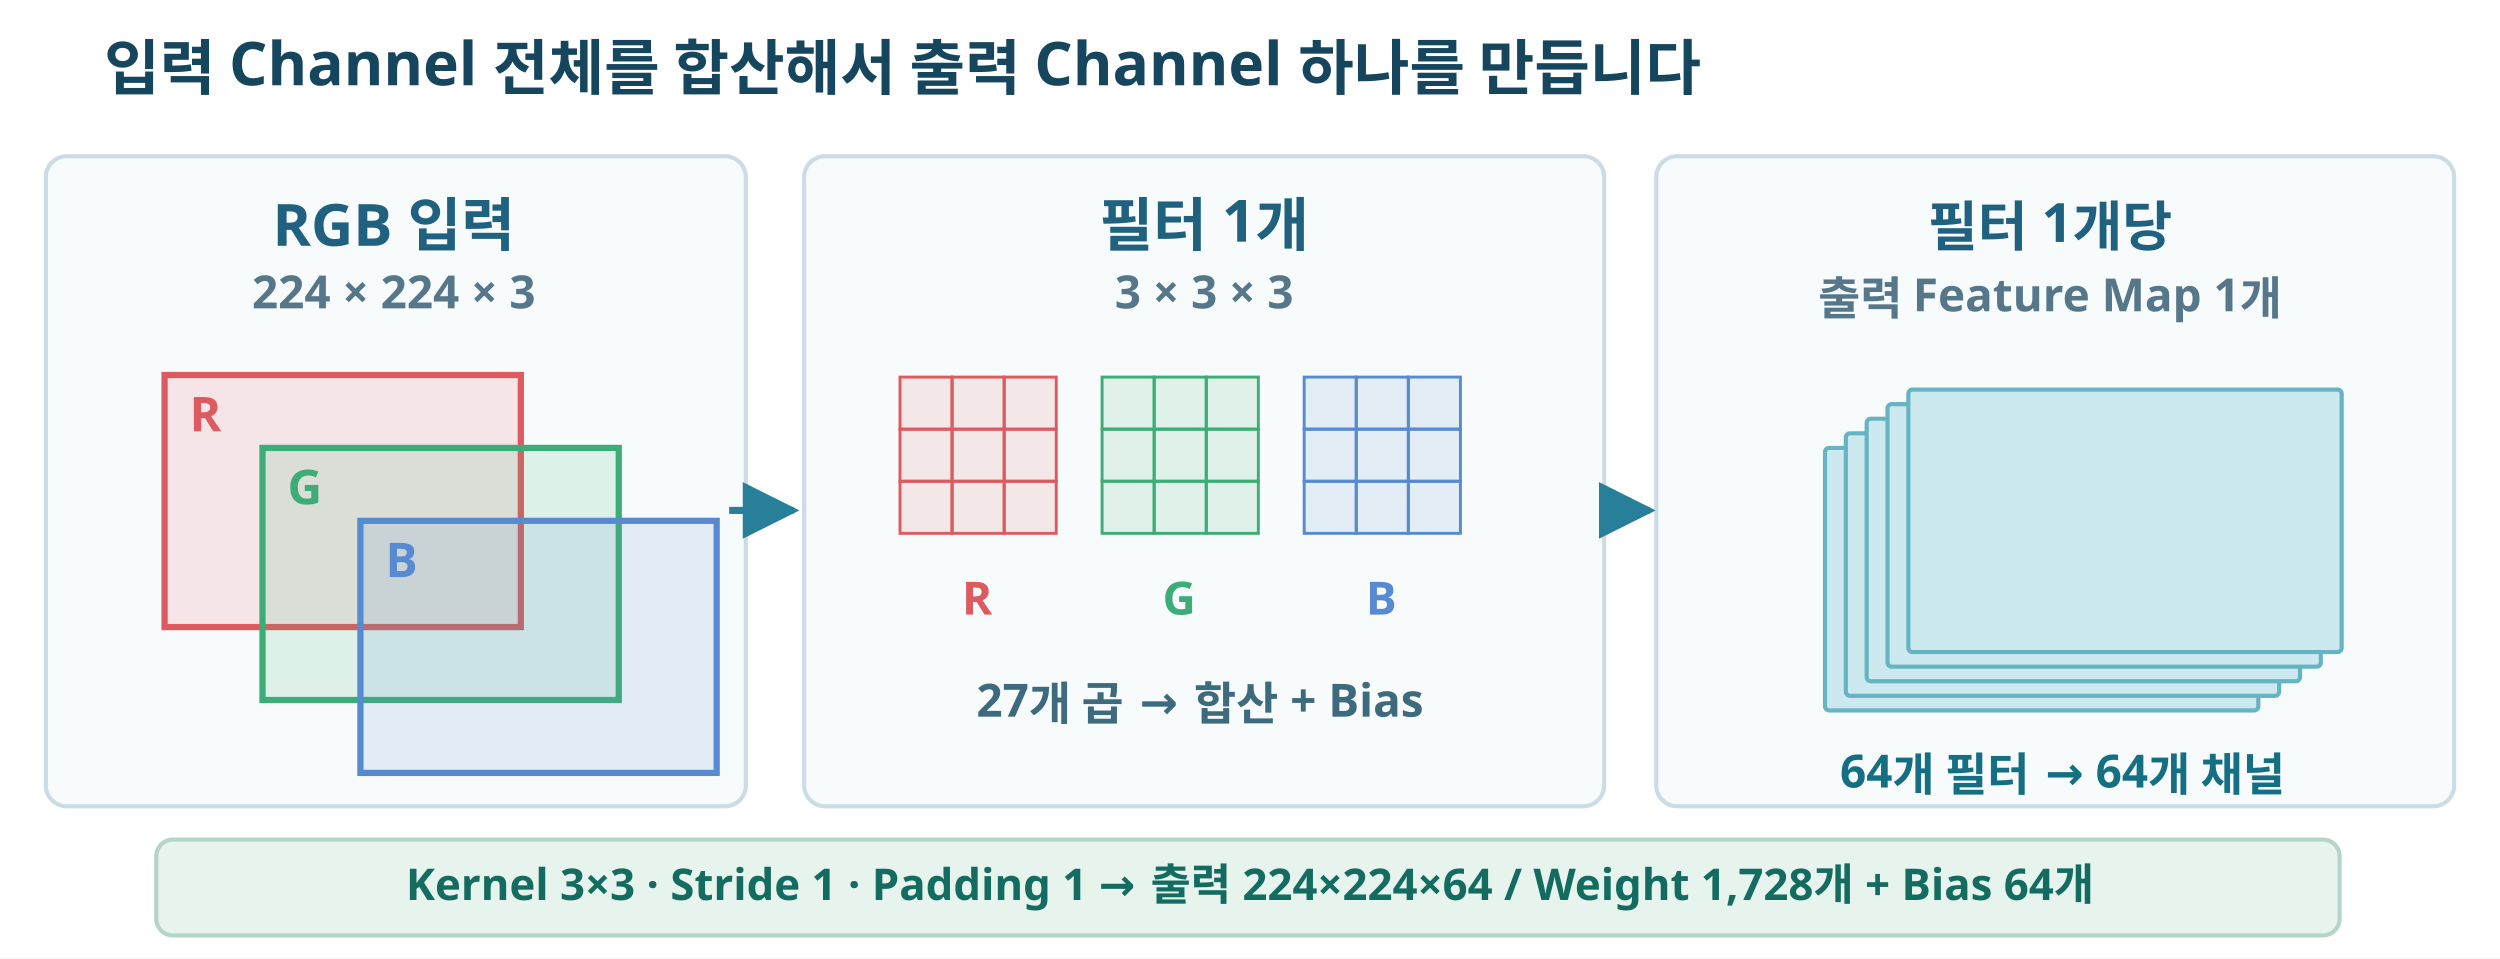
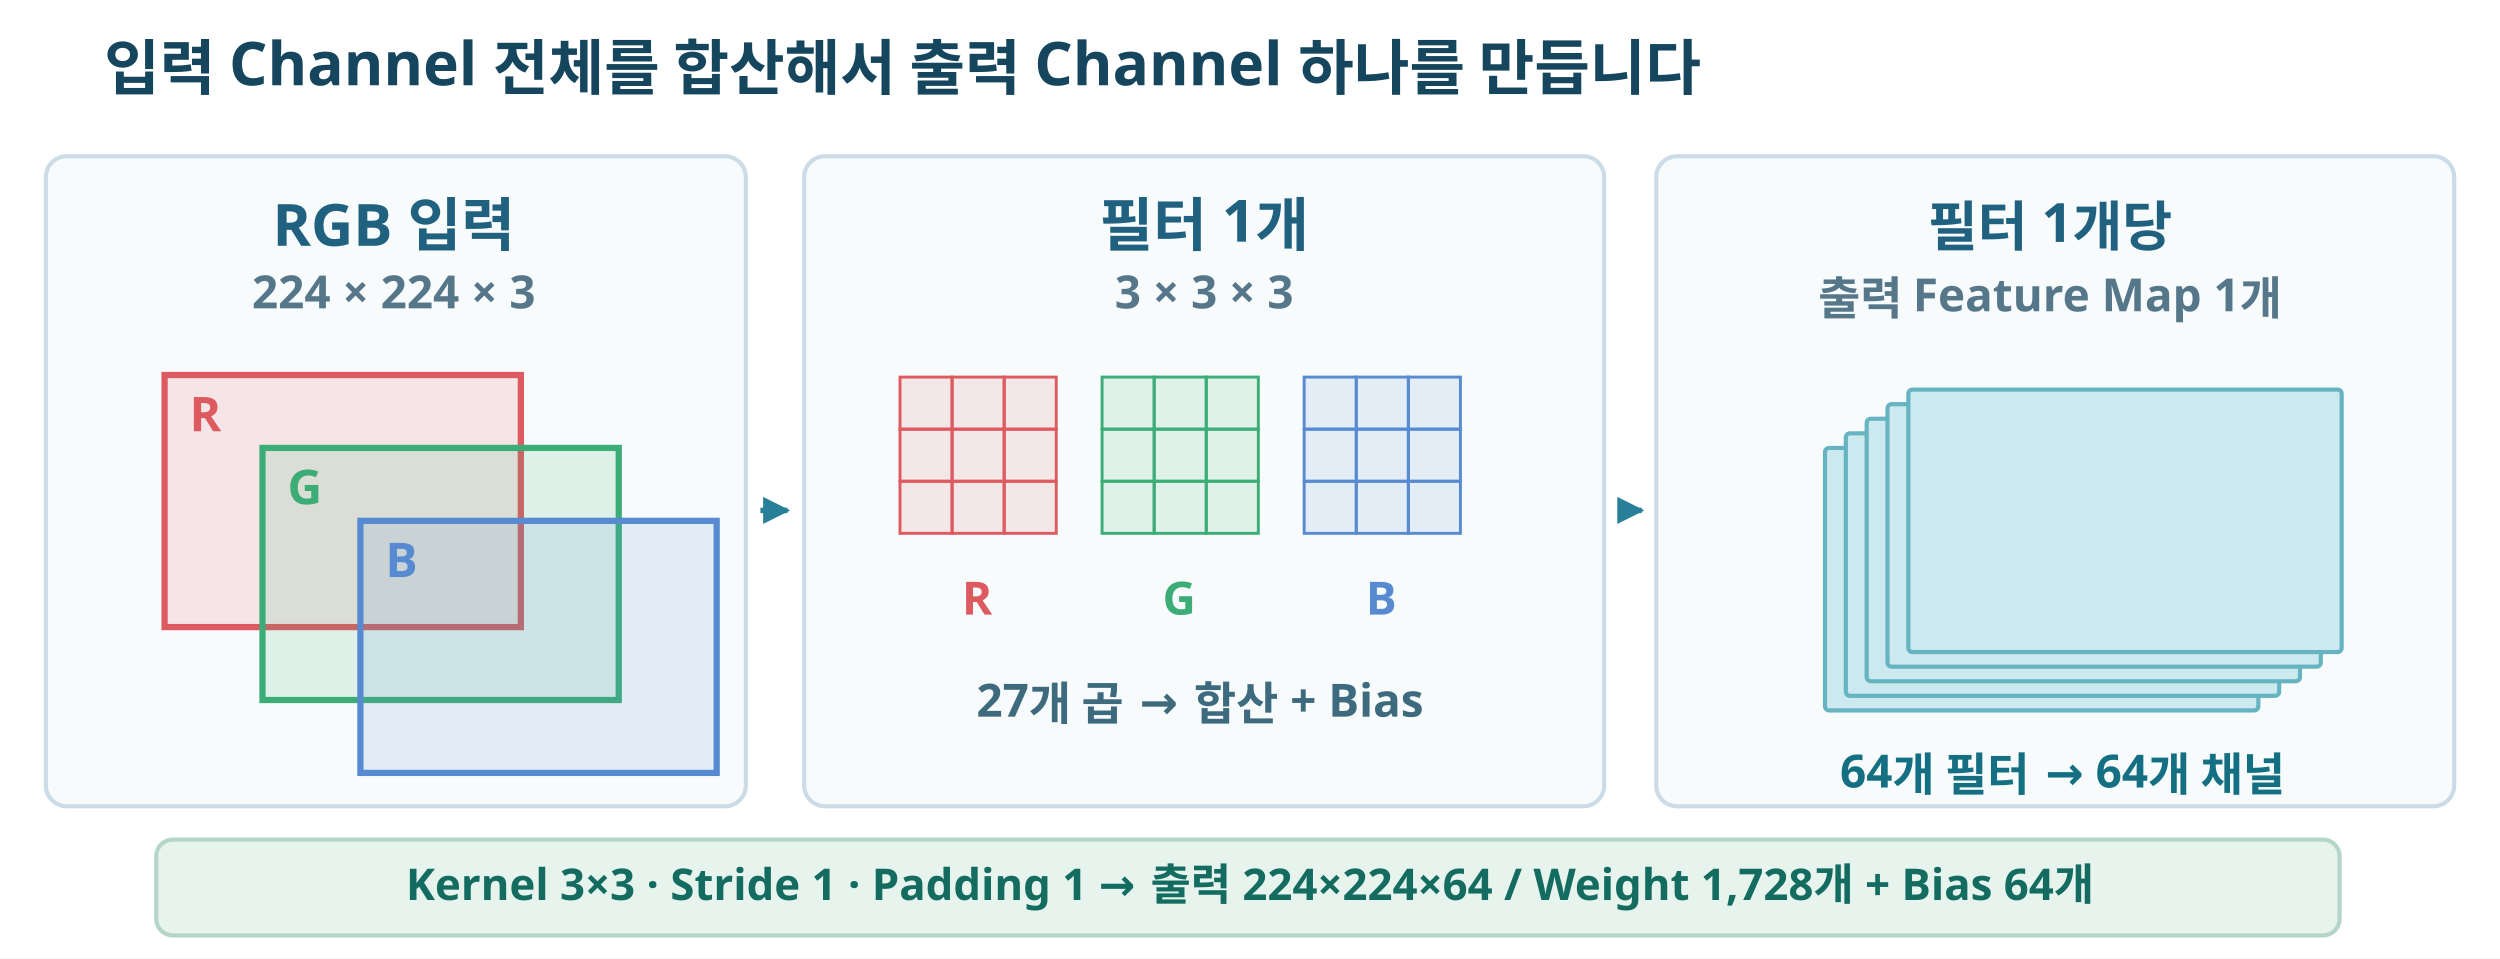
<svg xmlns="http://www.w3.org/2000/svg" viewBox="0 0 1200 460" width="1200" height="460" role="img" aria-label="Conv RGB input 224 by 224 by 3 to 64 output maps 224 by 224 by 64 using 64 filters of size 3 by 3 by 3, 1728 weights 64 biases">
  <defs>
-     <marker id="arrow" viewBox="0 0 10 10" refX="9" refY="5" markerWidth="8" markerHeight="8" orient="auto">
+     <marker id="arrow" viewBox="0 0 10 10" refX="9" refY="5" markerWidth="5" markerHeight="5" orient="auto">
      <path d="M0 0L10 5L0 10Z" fill="#287f99" />
    </marker>
  </defs>
  <rect width="1200" height="460" fill="#fff" />
  <text x="50" y="43" text-anchor="start" font-family="Noto Sans KR,Malgun Gothic,sans-serif" font-size="29" font-weight="760" fill="#15465d">입력 Channel 전체를 합산해서 출력 Channel 하나를 만듭니다</text>
  <rect x="22" y="75" width="336" height="312" rx="10" fill="#f8fbfc" stroke="#cbdce6" stroke-width="2" />
  <rect x="386" y="75" width="384" height="312" rx="10" fill="#f8fbfc" stroke="#cbdce6" stroke-width="2" />
  <rect x="795" y="75" width="383" height="312" rx="10" fill="#f8fbfc" stroke="#cbdce6" stroke-width="2" />
  <text x="189" y="118" text-anchor="middle" font-family="Noto Sans KR,Malgun Gothic,sans-serif" font-size="28" font-weight="750" fill="#20617f">RGB 입력</text>
  <text x="189" y="148" text-anchor="middle" font-family="Noto Sans KR,Malgun Gothic,sans-serif" font-size="22" font-weight="650" fill="#56778a">224 × 224 × 3</text>
  <rect x="79" y="180" width="171" height="121" fill="#dd5a60" fill-opacity=".14" stroke="#dd5a60" stroke-width="3" />
  <text x="91" y="207" text-anchor="start" font-family="Noto Sans KR,Malgun Gothic,sans-serif" font-size="23" font-weight="790" fill="#dd5a60">R</text>
  <rect x="126" y="215" width="171" height="121" fill="#3cad76" fill-opacity=".14" stroke="#3cad76" stroke-width="3" />
  <text x="138" y="242" text-anchor="start" font-family="Noto Sans KR,Malgun Gothic,sans-serif" font-size="23" font-weight="790" fill="#3cad76">G</text>
  <rect x="173" y="250" width="171" height="121" fill="#578ad0" fill-opacity=".14" stroke="#578ad0" stroke-width="3" />
  <text x="185" y="277" text-anchor="start" font-family="Noto Sans KR,Malgun Gothic,sans-serif" font-size="23" font-weight="790" fill="#578ad0">B</text>
-   <path d="M350 245L381 245" fill="none" stroke="#287f99" stroke-width="3.4" marker-end="url(#arrow)" />
+   <path d="M365 245L378 245" fill="none" stroke="#287f99" stroke-width="2.6" marker-end="url(#arrow)" />
  <text x="578" y="118" text-anchor="middle" font-family="Noto Sans KR,Malgun Gothic,sans-serif" font-size="28" font-weight="750" fill="#20617f">필터 1개</text>
  <text x="578" y="148" text-anchor="middle" font-family="Noto Sans KR,Malgun Gothic,sans-serif" font-size="22" font-weight="650" fill="#56778a">3 × 3 × 3</text>
  <rect x="432" y="181" width="25" height="25" rx="0" fill="#dd5a6020" stroke="#dd5a60" stroke-width="1.4" />
  <rect x="457" y="181" width="25" height="25" rx="0" fill="#dd5a6020" stroke="#dd5a60" stroke-width="1.4" />
  <rect x="482" y="181" width="25" height="25" rx="0" fill="#dd5a6020" stroke="#dd5a60" stroke-width="1.4" />
  <rect x="432" y="206" width="25" height="25" rx="0" fill="#dd5a6020" stroke="#dd5a60" stroke-width="1.4" />
  <rect x="457" y="206" width="25" height="25" rx="0" fill="#dd5a6020" stroke="#dd5a60" stroke-width="1.4" />
  <rect x="482" y="206" width="25" height="25" rx="0" fill="#dd5a6020" stroke="#dd5a60" stroke-width="1.4" />
  <rect x="432" y="231" width="25" height="25" rx="0" fill="#dd5a6020" stroke="#dd5a60" stroke-width="1.4" />
  <rect x="457" y="231" width="25" height="25" rx="0" fill="#dd5a6020" stroke="#dd5a60" stroke-width="1.4" />
  <rect x="482" y="231" width="25" height="25" rx="0" fill="#dd5a6020" stroke="#dd5a60" stroke-width="1.4" />
  <text x="469" y="295" text-anchor="middle" font-family="Noto Sans KR,Malgun Gothic,sans-serif" font-size="22" font-weight="740" fill="#dd5a60">R</text>
  <rect x="529" y="181" width="25" height="25" rx="0" fill="#3cad7620" stroke="#3cad76" stroke-width="1.4" />
  <rect x="554" y="181" width="25" height="25" rx="0" fill="#3cad7620" stroke="#3cad76" stroke-width="1.4" />
  <rect x="579" y="181" width="25" height="25" rx="0" fill="#3cad7620" stroke="#3cad76" stroke-width="1.4" />
  <rect x="529" y="206" width="25" height="25" rx="0" fill="#3cad7620" stroke="#3cad76" stroke-width="1.4" />
  <rect x="554" y="206" width="25" height="25" rx="0" fill="#3cad7620" stroke="#3cad76" stroke-width="1.4" />
  <rect x="579" y="206" width="25" height="25" rx="0" fill="#3cad7620" stroke="#3cad76" stroke-width="1.4" />
  <rect x="529" y="231" width="25" height="25" rx="0" fill="#3cad7620" stroke="#3cad76" stroke-width="1.4" />
  <rect x="554" y="231" width="25" height="25" rx="0" fill="#3cad7620" stroke="#3cad76" stroke-width="1.4" />
  <rect x="579" y="231" width="25" height="25" rx="0" fill="#3cad7620" stroke="#3cad76" stroke-width="1.4" />
  <text x="566" y="295" text-anchor="middle" font-family="Noto Sans KR,Malgun Gothic,sans-serif" font-size="22" font-weight="740" fill="#3cad76">G</text>
  <rect x="626" y="181" width="25" height="25" rx="0" fill="#578ad020" stroke="#578ad0" stroke-width="1.4" />
  <rect x="651" y="181" width="25" height="25" rx="0" fill="#578ad020" stroke="#578ad0" stroke-width="1.4" />
  <rect x="676" y="181" width="25" height="25" rx="0" fill="#578ad020" stroke="#578ad0" stroke-width="1.4" />
  <rect x="626" y="206" width="25" height="25" rx="0" fill="#578ad020" stroke="#578ad0" stroke-width="1.4" />
  <rect x="651" y="206" width="25" height="25" rx="0" fill="#578ad020" stroke="#578ad0" stroke-width="1.4" />
  <rect x="676" y="206" width="25" height="25" rx="0" fill="#578ad020" stroke="#578ad0" stroke-width="1.4" />
  <rect x="626" y="231" width="25" height="25" rx="0" fill="#578ad020" stroke="#578ad0" stroke-width="1.4" />
  <rect x="651" y="231" width="25" height="25" rx="0" fill="#578ad020" stroke="#578ad0" stroke-width="1.4" />
  <rect x="676" y="231" width="25" height="25" rx="0" fill="#578ad020" stroke="#578ad0" stroke-width="1.4" />
  <text x="663" y="295" text-anchor="middle" font-family="Noto Sans KR,Malgun Gothic,sans-serif" font-size="22" font-weight="740" fill="#578ad0">B</text>
  <text x="576" y="344" text-anchor="middle" font-family="Noto Sans KR,Malgun Gothic,sans-serif" font-size="22" font-weight="650" fill="#3e6a7d">27개 곱 → 합산 + Bias</text>
-   <path d="M771 245L792 245" fill="none" stroke="#287f99" stroke-width="3.4" marker-end="url(#arrow)" />
+   <path d="M777 245L788 245" fill="none" stroke="#287f99" stroke-width="2.6" marker-end="url(#arrow)" />
  <text x="984" y="118" text-anchor="middle" font-family="Noto Sans KR,Malgun Gothic,sans-serif" font-size="26" font-weight="750" fill="#20617f">필터 1개당</text>
  <text x="984" y="151" text-anchor="middle" font-family="Noto Sans KR,Malgun Gothic,sans-serif" font-size="22" font-weight="650" fill="#56778a">출력 Feature Map 1개</text>
  <rect x="876" y="215" width="208" height="126" rx="2" fill="#cce9ef" stroke="#66b3c1" stroke-width="2" />
  <rect x="886" y="208" width="208" height="126" rx="2" fill="#cce9ef" stroke="#66b3c1" stroke-width="2" />
  <rect x="896" y="201" width="208" height="126" rx="2" fill="#cce9ef" stroke="#66b3c1" stroke-width="2" />
  <rect x="906" y="194" width="208" height="126" rx="2" fill="#cce9ef" stroke="#66b3c1" stroke-width="2" />
  <rect x="916" y="187" width="208" height="126" rx="2" fill="#cce9ef" stroke="#66b3c1" stroke-width="2" />
  <text x="990" y="378" text-anchor="middle" font-family="Noto Sans KR,Malgun Gothic,sans-serif" font-size="22" font-weight="750" fill="#146f83">64개 필터 → 64개 채널</text>
  <rect x="75" y="403" width="1048" height="46" rx="8" fill="#e7f4ee" stroke="#b4d6c8" stroke-width="2" />
  <text x="600" y="432" text-anchor="middle" font-family="Noto Sans KR,Malgun Gothic,sans-serif" font-size="21" font-weight="715" fill="#146c60">Kernel 3×3 · Stride 1 · Padding 1 → 출력 224×224×64 / Weight 1,728개 + Bias 64개</text>
</svg>
